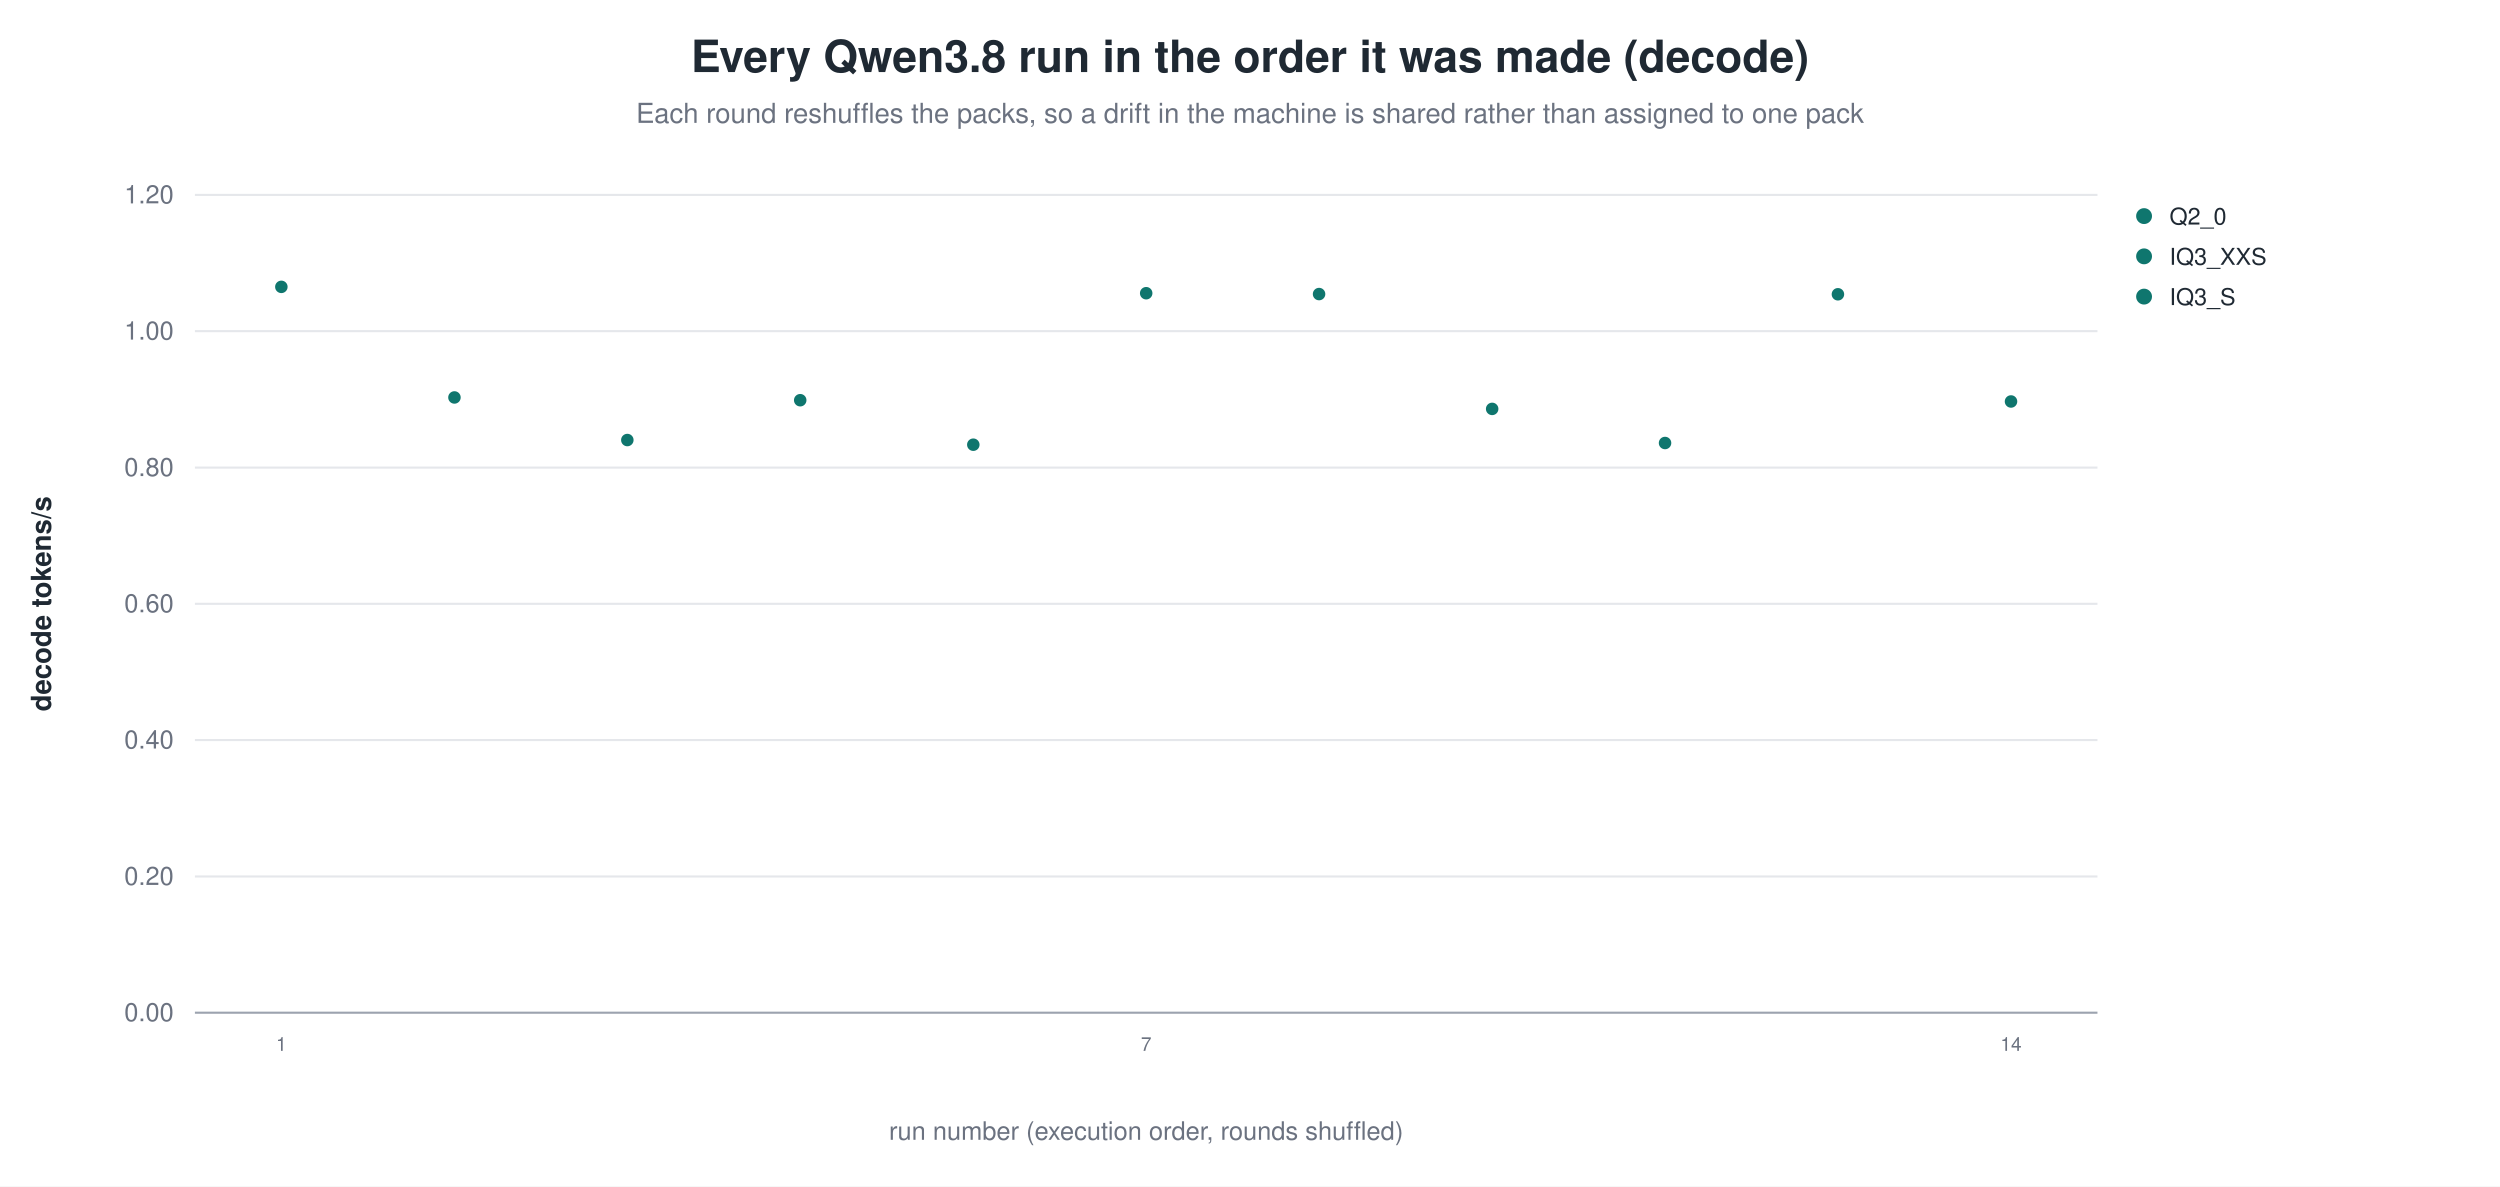
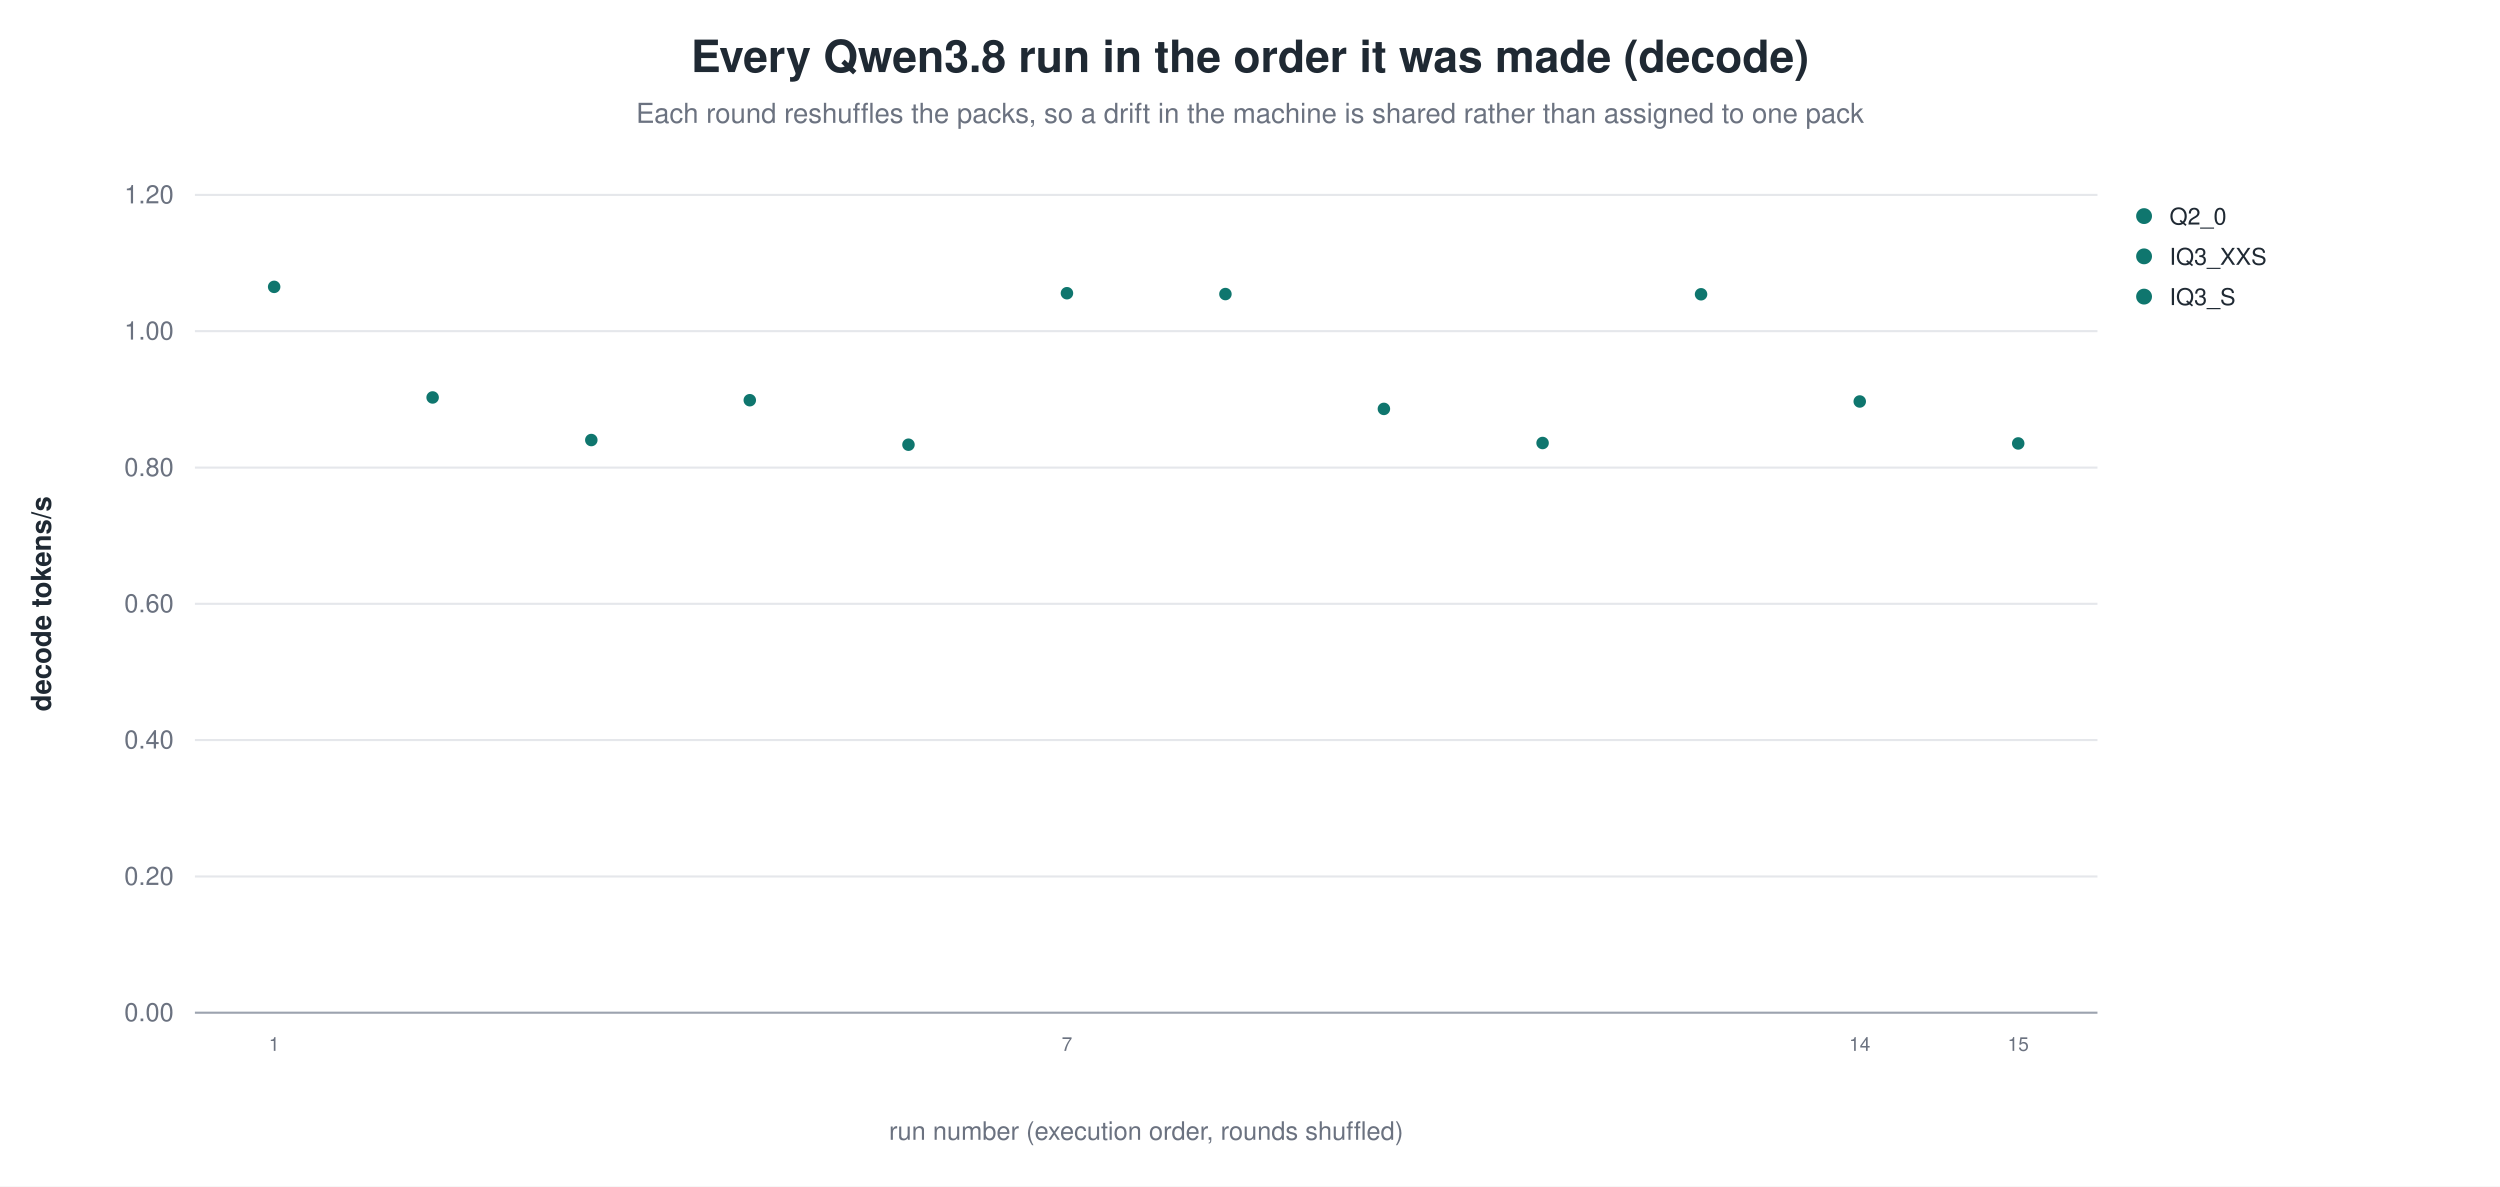
<svg xmlns="http://www.w3.org/2000/svg" width="1180" height="560" viewBox="0 0 1180 560" role="img" aria-label="Every Qwen3.8 run in the order it was made (decode)">
  <rect width="1180" height="560" fill="white" />
  <text x="590.0" y="34" text-anchor="middle" font-family="Helvetica, Arial, sans-serif" font-size="21" font-weight="600" fill="#1f2933">Every Qwen3.8 run in the order it was made (decode)</text>
  <text x="590.0" y="58" text-anchor="middle" font-family="Helvetica, Arial, sans-serif" font-size="13" fill="#6b7280">Each round reshuffles the packs, so a drift in the machine is shared rather than assigned to one pack</text>
  <line x1="92.0" y1="478.0" x2="990.0" y2="478.0" stroke="#9ca3af" stroke-width="1.0" />
  <text x="82.0" y="482.0" text-anchor="end" font-family="Helvetica, Arial, sans-serif" font-size="12" fill="#6b7280" font-weight="400">0.00</text>
  <line x1="92.0" y1="413.7" x2="990.0" y2="413.7" stroke="#e5e7eb" stroke-width="1.0" />
  <text x="82.0" y="417.7" text-anchor="end" font-family="Helvetica, Arial, sans-serif" font-size="12" fill="#6b7280" font-weight="400">0.20</text>
  <line x1="92.0" y1="349.3" x2="990.0" y2="349.3" stroke="#e5e7eb" stroke-width="1.0" />
  <text x="82.0" y="353.3" text-anchor="end" font-family="Helvetica, Arial, sans-serif" font-size="12" fill="#6b7280" font-weight="400">0.40</text>
  <line x1="92.0" y1="285.0" x2="990.0" y2="285.0" stroke="#e5e7eb" stroke-width="1.0" />
  <text x="82.0" y="289.0" text-anchor="end" font-family="Helvetica, Arial, sans-serif" font-size="12" fill="#6b7280" font-weight="400">0.60</text>
  <line x1="92.0" y1="220.7" x2="990.0" y2="220.7" stroke="#e5e7eb" stroke-width="1.0" />
  <text x="82.0" y="224.7" text-anchor="end" font-family="Helvetica, Arial, sans-serif" font-size="12" fill="#6b7280" font-weight="400">0.80</text>
  <line x1="92.0" y1="156.3" x2="990.0" y2="156.3" stroke="#e5e7eb" stroke-width="1.0" />
  <text x="82.0" y="160.3" text-anchor="end" font-family="Helvetica, Arial, sans-serif" font-size="12" fill="#6b7280" font-weight="400">1.00</text>
  <line x1="92.0" y1="92.0" x2="990.0" y2="92.0" stroke="#e5e7eb" stroke-width="1.0" />
  <text x="82.0" y="96.0" text-anchor="end" font-family="Helvetica, Arial, sans-serif" font-size="12" fill="#6b7280" font-weight="400">1.20</text>
  <text x="24.0" y="285.0" text-anchor="middle" font-family="Helvetica, Arial, sans-serif" font-size="13" fill="#1f2933" font-weight="600" transform="rotate(-90.0 24.0 285.0)">decode tokens/s</text>
-   <circle cx="132.8" cy="135.4" r="3.4" fill="#0f766e" stroke="white" stroke-width="0.9" opacity="1.00" />
-   <text x="132.8" y="496.0" text-anchor="middle" font-family="Helvetica, Arial, sans-serif" font-size="9" fill="#6b7280" font-weight="400">1</text>
-   <circle cx="214.5" cy="187.6" r="3.4" fill="#0f766e" stroke="white" stroke-width="0.9" opacity="1.00" />
-   <circle cx="296.1" cy="207.7" r="3.4" fill="#0f766e" stroke="white" stroke-width="0.9" opacity="1.00" />
-   <circle cx="377.7" cy="188.9" r="3.4" fill="#0f766e" stroke="white" stroke-width="0.9" opacity="1.00" />
-   <circle cx="459.4" cy="209.9" r="3.4" fill="#0f766e" stroke="white" stroke-width="0.9" opacity="1.00" />
-   <circle cx="541.0" cy="138.4" r="3.4" fill="#0f766e" stroke="white" stroke-width="0.9" opacity="1.00" />
-   <text x="541.0" y="496.0" text-anchor="middle" font-family="Helvetica, Arial, sans-serif" font-size="9" fill="#6b7280" font-weight="400">7</text>
-   <circle cx="622.6" cy="138.8" r="3.4" fill="#0f766e" stroke="white" stroke-width="0.9" opacity="1.00" />
-   <circle cx="704.3" cy="193.0" r="3.4" fill="#0f766e" stroke="white" stroke-width="0.9" opacity="1.00" />
-   <circle cx="785.9" cy="209.1" r="3.4" fill="#0f766e" stroke="white" stroke-width="0.9" opacity="1.00" />
-   <circle cx="867.5" cy="138.9" r="3.4" fill="#0f766e" stroke="white" stroke-width="0.9" opacity="1.00" />
-   <circle cx="949.2" cy="189.5" r="3.4" fill="#0f766e" stroke="white" stroke-width="0.9" opacity="1.00" />
-   <text x="949.2" y="496.0" text-anchor="middle" font-family="Helvetica, Arial, sans-serif" font-size="9" fill="#6b7280" font-weight="400">14</text>
+   <circle cx="129.4" cy="135.4" r="3.4" fill="#0f766e" stroke="white" stroke-width="0.9" opacity="1.00" />
+   <text x="129.4" y="496.0" text-anchor="middle" font-family="Helvetica, Arial, sans-serif" font-size="9" fill="#6b7280" font-weight="400">1</text>
+   <circle cx="204.2" cy="187.6" r="3.4" fill="#0f766e" stroke="white" stroke-width="0.9" opacity="1.00" />
+   <circle cx="279.1" cy="207.7" r="3.4" fill="#0f766e" stroke="white" stroke-width="0.9" opacity="1.00" />
+   <circle cx="353.9" cy="188.9" r="3.4" fill="#0f766e" stroke="white" stroke-width="0.9" opacity="1.00" />
+   <circle cx="428.8" cy="209.9" r="3.4" fill="#0f766e" stroke="white" stroke-width="0.9" opacity="1.00" />
+   <circle cx="503.6" cy="138.4" r="3.4" fill="#0f766e" stroke="white" stroke-width="0.9" opacity="1.00" />
+   <text x="503.6" y="496.0" text-anchor="middle" font-family="Helvetica, Arial, sans-serif" font-size="9" fill="#6b7280" font-weight="400">7</text>
+   <circle cx="578.4" cy="138.8" r="3.4" fill="#0f766e" stroke="white" stroke-width="0.9" opacity="1.00" />
+   <circle cx="653.2" cy="193.0" r="3.4" fill="#0f766e" stroke="white" stroke-width="0.9" opacity="1.00" />
+   <circle cx="728.1" cy="209.1" r="3.4" fill="#0f766e" stroke="white" stroke-width="0.9" opacity="1.00" />
+   <circle cx="802.9" cy="138.9" r="3.4" fill="#0f766e" stroke="white" stroke-width="0.9" opacity="1.00" />
+   <circle cx="877.8" cy="189.5" r="3.4" fill="#0f766e" stroke="white" stroke-width="0.9" opacity="1.00" />
+   <text x="877.8" y="496.0" text-anchor="middle" font-family="Helvetica, Arial, sans-serif" font-size="9" fill="#6b7280" font-weight="400">14</text>
+   <circle cx="952.6" cy="209.3" r="3.4" fill="#0f766e" stroke="white" stroke-width="0.9" opacity="1.00" />
+   <text x="952.6" y="496.0" text-anchor="middle" font-family="Helvetica, Arial, sans-serif" font-size="9" fill="#6b7280" font-weight="400">15</text>
  <circle cx="1012.0" cy="102.0" r="4.2" fill="#0f766e" stroke="white" stroke-width="0.9" opacity="1.00" />
  <text x="1024.0" y="106.0" text-anchor="start" font-family="Helvetica, Arial, sans-serif" font-size="11" fill="#1f2933" font-weight="400">Q2_0</text>
  <circle cx="1012.0" cy="121.0" r="4.2" fill="#0f766e" stroke="white" stroke-width="0.9" opacity="1.00" />
  <text x="1024.0" y="125.0" text-anchor="start" font-family="Helvetica, Arial, sans-serif" font-size="11" fill="#1f2933" font-weight="400">IQ3_XXS</text>
  <circle cx="1012.0" cy="140.0" r="4.2" fill="#0f766e" stroke="white" stroke-width="0.9" opacity="1.00" />
  <text x="1024.0" y="144.0" text-anchor="start" font-family="Helvetica, Arial, sans-serif" font-size="11" fill="#1f2933" font-weight="400">IQ3_S</text>
  <text x="541.0" y="538.0" text-anchor="middle" font-family="Helvetica, Arial, sans-serif" font-size="12" fill="#6b7280" font-weight="400">run number (execution order, rounds shuffled)</text>
</svg>
